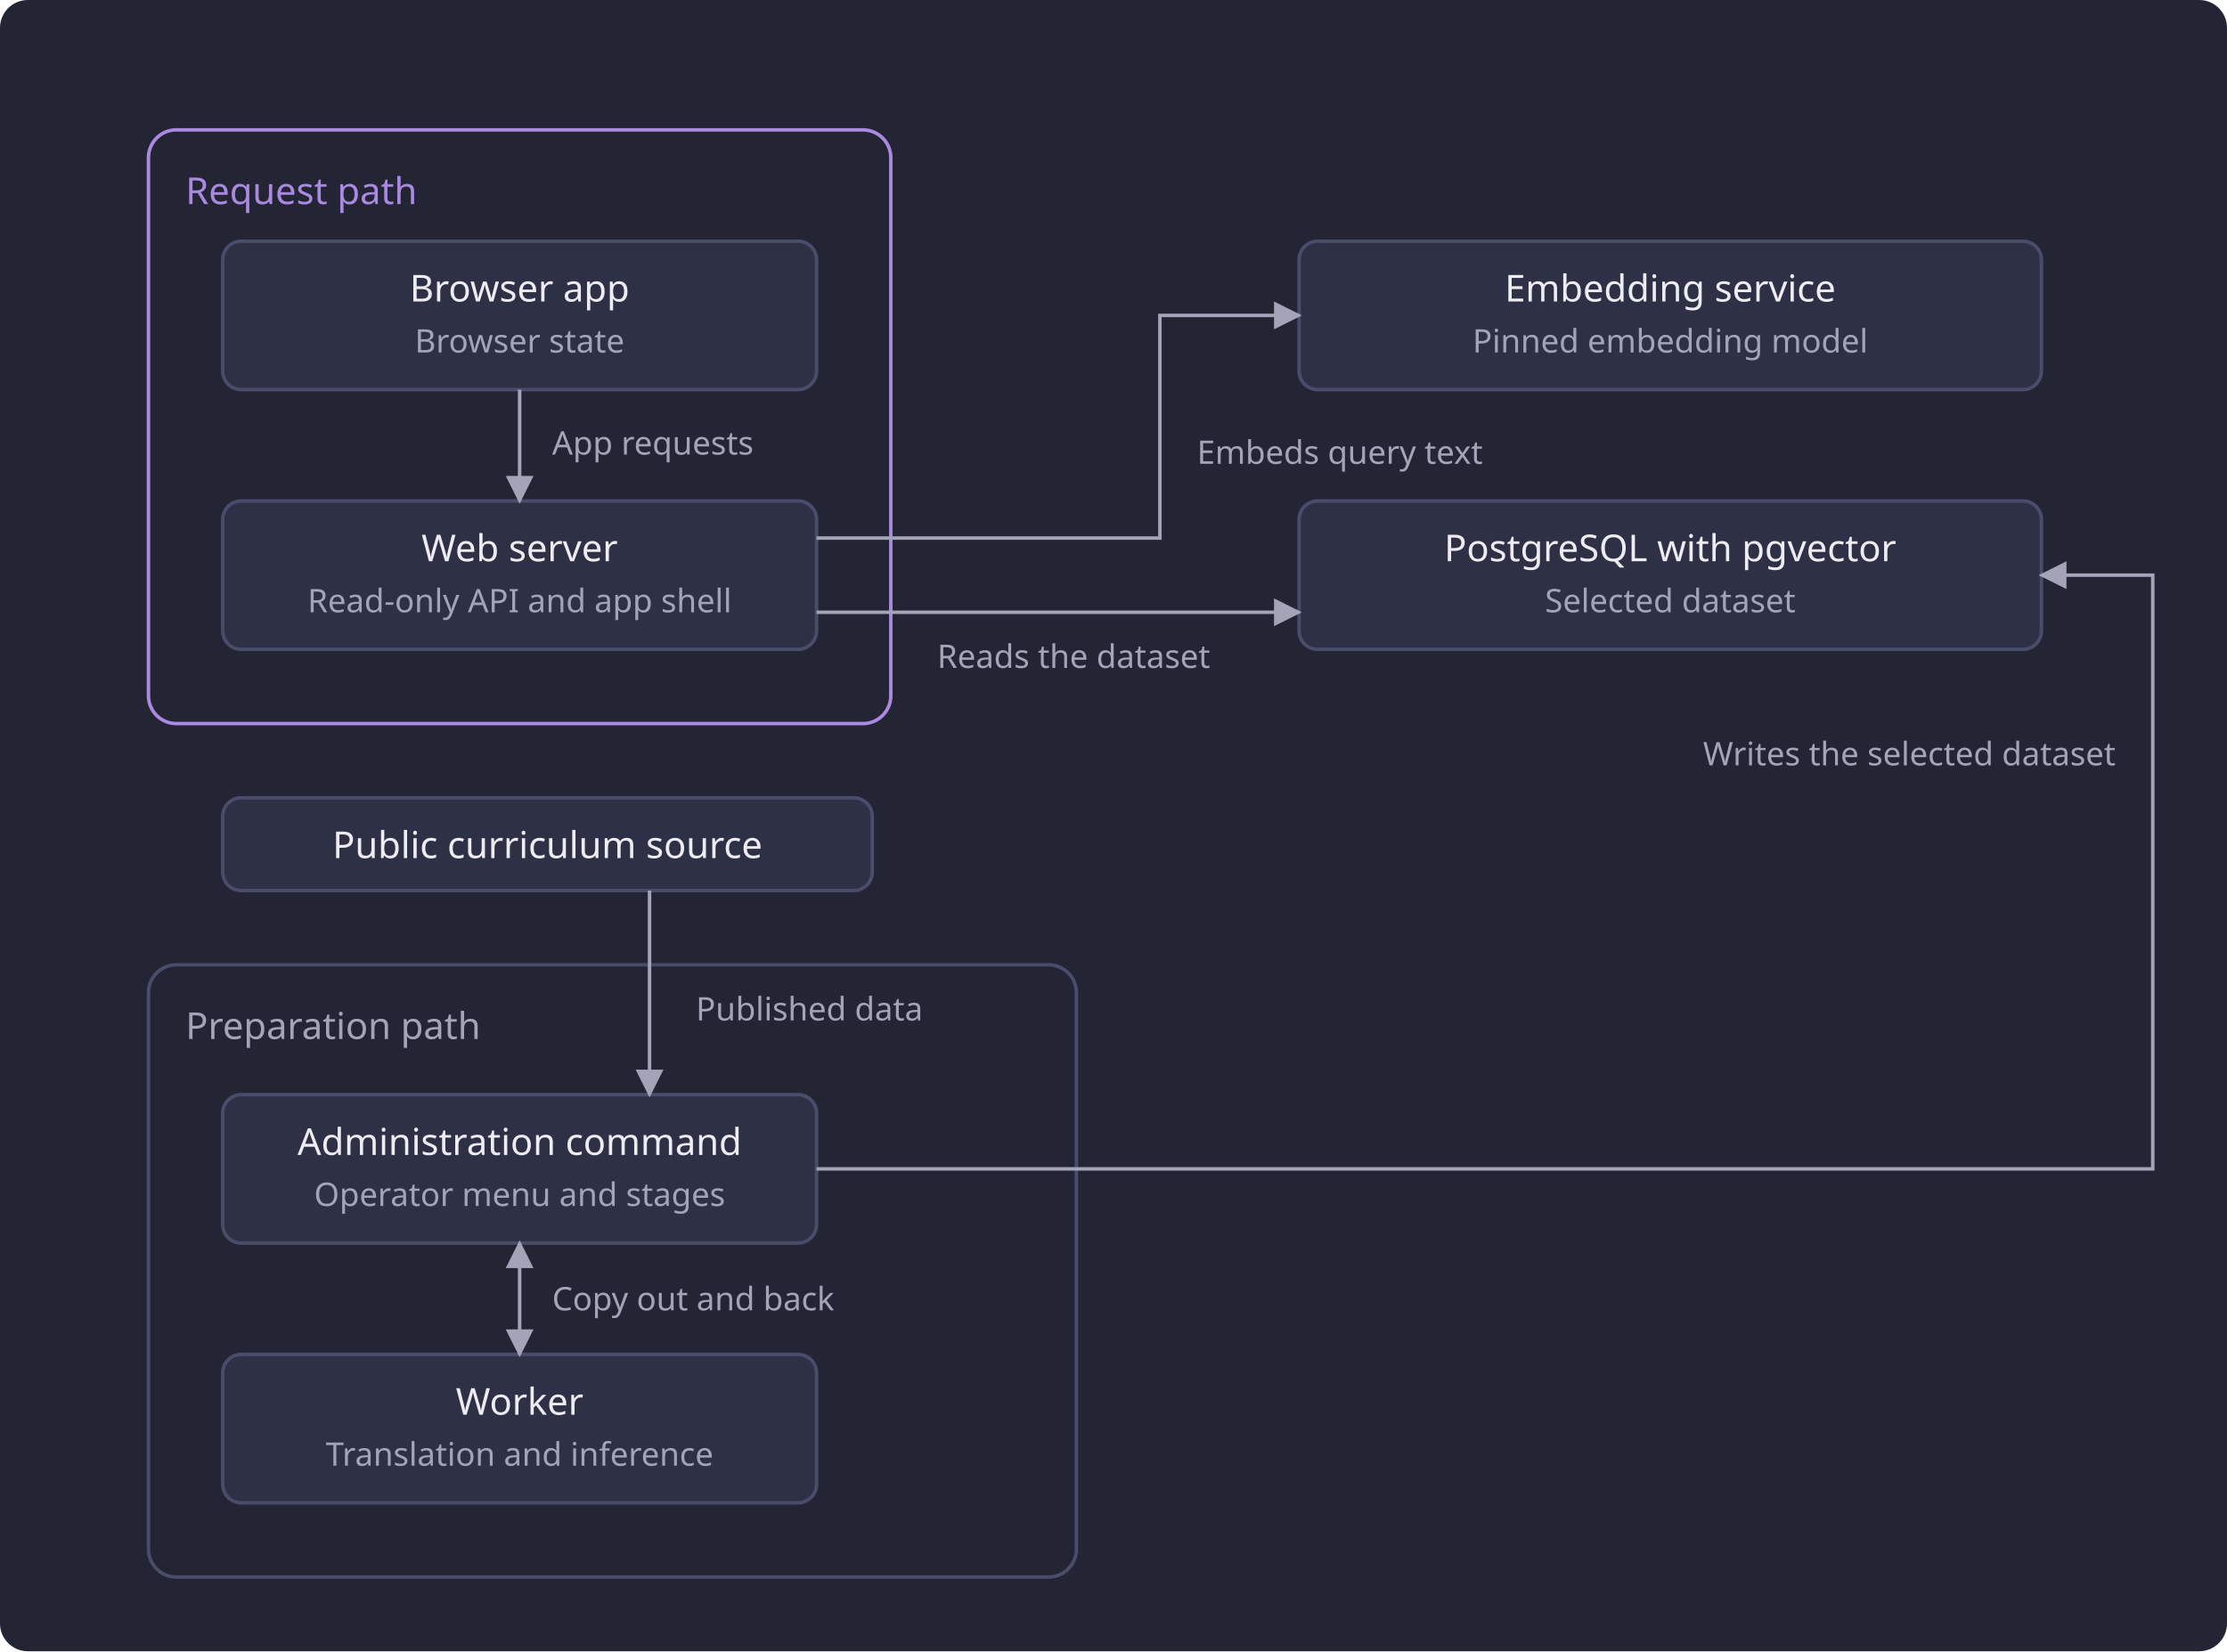
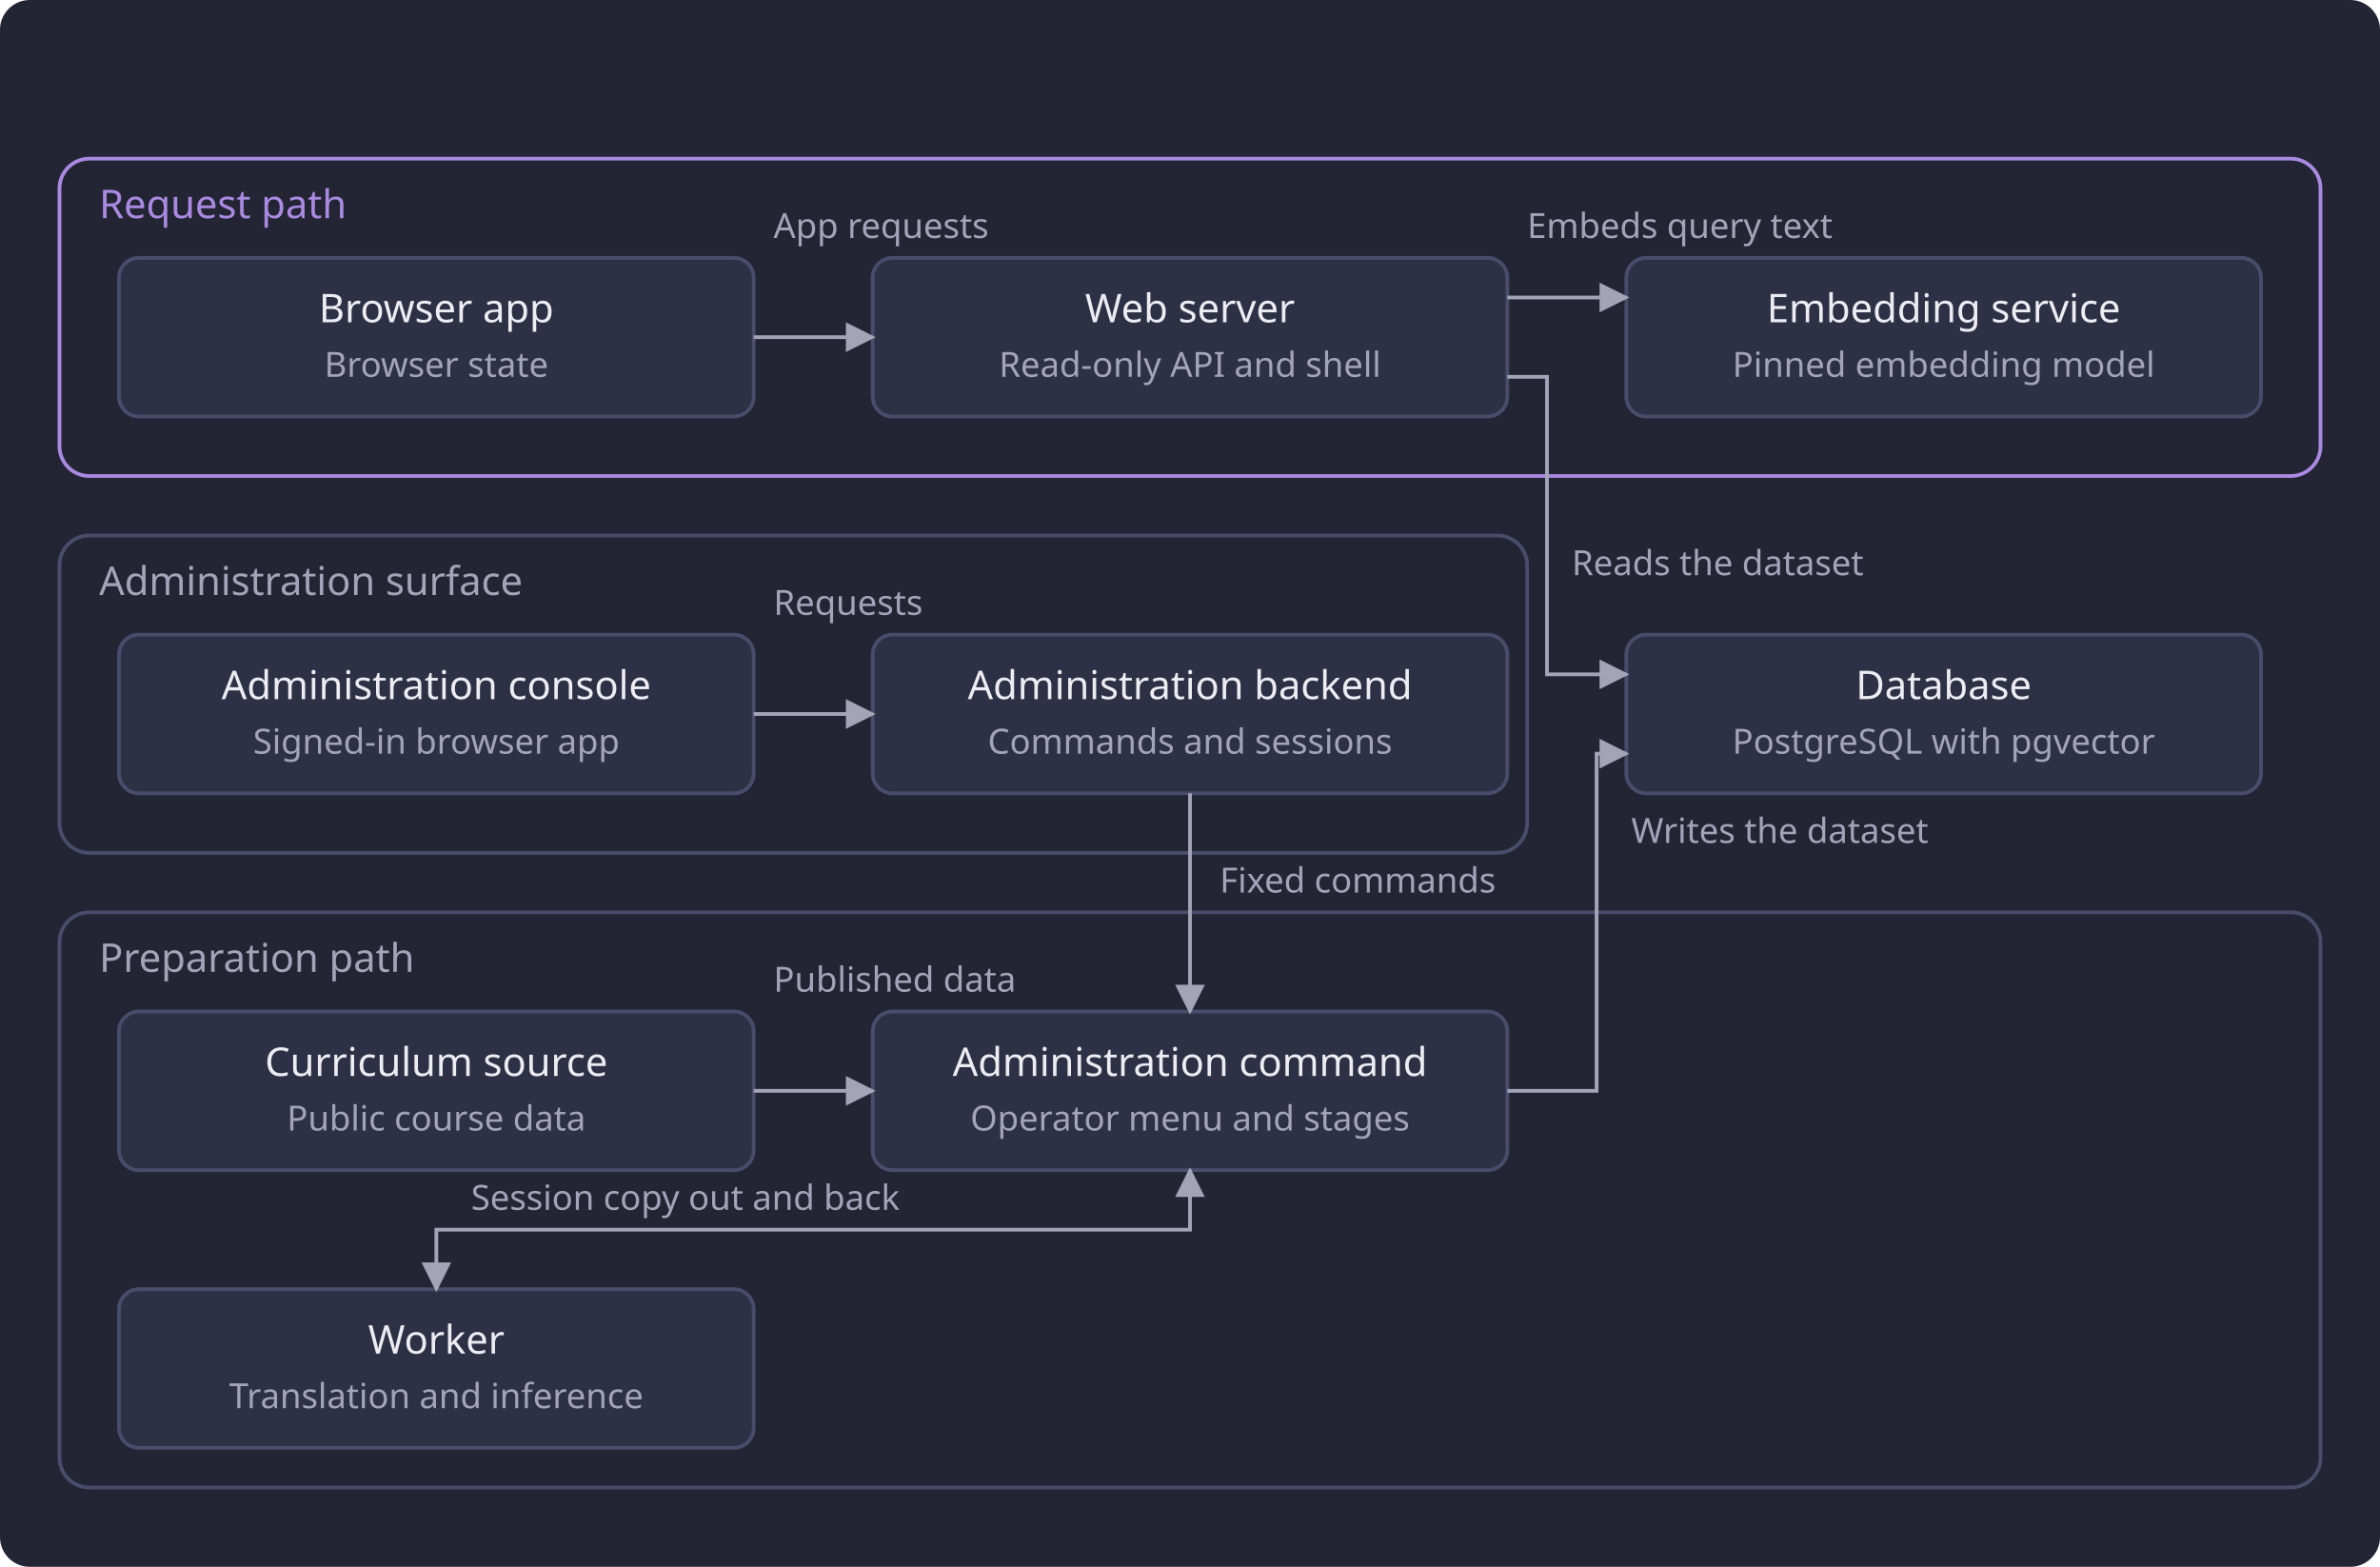
- <svg xmlns="http://www.w3.org/2000/svg" viewBox="0 0 960 712" role="img" aria-labelledby="t d" font-family="system-ui, sans-serif">
+ <svg xmlns="http://www.w3.org/2000/svg" viewBox="0 0 960 632" role="img" aria-labelledby="t d" font-family="system-ui, sans-serif">
  <defs>
    <marker id="arrow" viewBox="0 0 10 10" refX="9" refY="5" markerWidth="8" markerHeight="8" orient="auto-start-reverse">
      <path d="M0 0 L10 5 L0 10 z" fill="#a3a4b8" />
    </marker>
  </defs>
-   <rect width="960" height="712" rx="12" fill="#232434" />
-   <rect x="64" y="56" width="320" height="256" rx="12" fill="none" stroke="#a98ae0" stroke-width="1.5" />
-   <text x="80" y="88" font-size="16" fill="#a98ae0">Request path</text>
-   <rect x="96" y="104" width="256" height="64" rx="8" fill="#2e3045" stroke="#4a4c6b" stroke-width="1.5" />
-   <text x="224" y="130" text-anchor="middle" font-size="16" fill="#ececf2">Browser app</text>
-   <text x="224" y="152" text-anchor="middle" font-size="14" fill="#a3a4b8">Browser state</text>
-   <rect x="96" y="216" width="256" height="64" rx="8" fill="#2e3045" stroke="#4a4c6b" stroke-width="1.5" />
-   <text x="224" y="242" text-anchor="middle" font-size="16" fill="#ececf2">Web server</text>
-   <text x="224" y="264" text-anchor="middle" font-size="14" fill="#a3a4b8">Read-only API and app shell</text>
-   <rect x="560" y="104" width="320" height="64" rx="8" fill="#2e3045" stroke="#4a4c6b" stroke-width="1.5" />
-   <text x="720" y="130" text-anchor="middle" font-size="16" fill="#ececf2">Embedding service</text>
-   <text x="720" y="152" text-anchor="middle" font-size="14" fill="#a3a4b8">Pinned embedding model</text>
-   <rect x="560" y="216" width="320" height="64" rx="8" fill="#2e3045" stroke="#4a4c6b" stroke-width="1.5" />
-   <text x="720" y="242" text-anchor="middle" font-size="16" fill="#ececf2">PostgreSQL with pgvector</text>
-   <text x="720" y="264" text-anchor="middle" font-size="14" fill="#a3a4b8">Selected dataset</text>
-   <rect x="96" y="344" width="280" height="40" rx="8" fill="#2e3045" stroke="#4a4c6b" stroke-width="1.5" />
-   <text x="236" y="370" text-anchor="middle" font-size="16" fill="#ececf2">Public curriculum source</text>
-   <rect x="64" y="416" width="400" height="264" rx="12" fill="none" stroke="#4a4c6b" stroke-width="1.5" />
-   <text x="80" y="448" font-size="16" fill="#a3a4b8">Preparation path</text>
-   <rect x="96" y="472" width="256" height="64" rx="8" fill="#2e3045" stroke="#4a4c6b" stroke-width="1.5" />
-   <text x="224" y="498" text-anchor="middle" font-size="16" fill="#ececf2">Administration command</text>
-   <text x="224" y="520" text-anchor="middle" font-size="14" fill="#a3a4b8">Operator menu and stages</text>
-   <rect x="96" y="584" width="256" height="64" rx="8" fill="#2e3045" stroke="#4a4c6b" stroke-width="1.5" />
-   <text x="224" y="610" text-anchor="middle" font-size="16" fill="#ececf2">Worker</text>
-   <text x="224" y="632" text-anchor="middle" font-size="14" fill="#a3a4b8">Translation and inference</text>
-   <line x1="224" y1="168" x2="224" y2="216" stroke="#a3a4b8" stroke-width="1.5" marker-end="url(#arrow)" />
-   <text x="238" y="196" font-size="14" fill="#a3a4b8">App requests</text>
-   <polyline points="352,264 560,264" fill="none" stroke="#a3a4b8" stroke-width="1.5" marker-end="url(#arrow)" />
-   <text x="404" y="288" font-size="14" fill="#a3a4b8">Reads the dataset</text>
-   <polyline points="352,232 500,232 500,136 560,136" fill="none" stroke="#a3a4b8" stroke-width="1.5" marker-end="url(#arrow)" />
-   <text x="516" y="200" font-size="14" fill="#a3a4b8">Embeds query text</text>
-   <line x1="280" y1="384" x2="280" y2="472" stroke="#a3a4b8" stroke-width="1.5" marker-end="url(#arrow)" />
-   <text x="300" y="440" font-size="14" fill="#a3a4b8">Published data</text>
-   <line x1="224" y1="536" x2="224" y2="584" stroke="#a3a4b8" stroke-width="1.5" marker-start="url(#arrow)" marker-end="url(#arrow)" />
-   <text x="238" y="565" font-size="14" fill="#a3a4b8">Copy out and back</text>
-   <polyline points="352,504 928,504 928,248 880,248" fill="none" stroke="#a3a4b8" stroke-width="1.5" marker-end="url(#arrow)" />
-   <text x="912" y="330" text-anchor="end" font-size="14" fill="#a3a4b8">Writes the selected dataset</text>
+   <rect width="960" height="632" rx="12" fill="#232434" />
+   <rect x="24" y="64" width="912" height="128" rx="12" fill="none" stroke="#a98ae0" stroke-width="1.5" />
+   <text x="40" y="88" font-size="16" fill="#a98ae0">Request path</text>
+   <rect x="48" y="104" width="256" height="64" rx="8" fill="#2e3045" stroke="#4a4c6b" stroke-width="1.5" />
+   <text x="176" y="130" text-anchor="middle" font-size="16" fill="#ececf2">Browser app</text>
+   <text x="176" y="152" text-anchor="middle" font-size="14" fill="#a3a4b8">Browser state</text>
+   <rect x="352" y="104" width="256" height="64" rx="8" fill="#2e3045" stroke="#4a4c6b" stroke-width="1.5" />
+   <text x="480" y="130" text-anchor="middle" font-size="16" fill="#ececf2">Web server</text>
+   <text x="480" y="152" text-anchor="middle" font-size="14" fill="#a3a4b8">Read-only API and shell</text>
+   <rect x="656" y="104" width="256" height="64" rx="8" fill="#2e3045" stroke="#4a4c6b" stroke-width="1.5" />
+   <text x="784" y="130" text-anchor="middle" font-size="16" fill="#ececf2">Embedding service</text>
+   <text x="784" y="152" text-anchor="middle" font-size="14" fill="#a3a4b8">Pinned embedding model</text>
+   <rect x="24" y="216" width="592" height="128" rx="12" fill="none" stroke="#4a4c6b" stroke-width="1.5" />
+   <text x="40" y="240" font-size="16" fill="#a3a4b8">Administration surface</text>
+   <rect x="48" y="256" width="256" height="64" rx="8" fill="#2e3045" stroke="#4a4c6b" stroke-width="1.5" />
+   <text x="176" y="282" text-anchor="middle" font-size="16" fill="#ececf2">Administration console</text>
+   <text x="176" y="304" text-anchor="middle" font-size="14" fill="#a3a4b8">Signed-in browser app</text>
+   <rect x="352" y="256" width="256" height="64" rx="8" fill="#2e3045" stroke="#4a4c6b" stroke-width="1.5" />
+   <text x="480" y="282" text-anchor="middle" font-size="16" fill="#ececf2">Administration backend</text>
+   <text x="480" y="304" text-anchor="middle" font-size="14" fill="#a3a4b8">Commands and sessions</text>
+   <rect x="656" y="256" width="256" height="64" rx="8" fill="#2e3045" stroke="#4a4c6b" stroke-width="1.5" />
+   <text x="784" y="282" text-anchor="middle" font-size="16" fill="#ececf2">Database</text>
+   <text x="784" y="304" text-anchor="middle" font-size="14" fill="#a3a4b8">PostgreSQL with pgvector</text>
+   <rect x="24" y="368" width="912" height="232" rx="12" fill="none" stroke="#4a4c6b" stroke-width="1.5" />
+   <text x="40" y="392" font-size="16" fill="#a3a4b8">Preparation path</text>
+   <rect x="48" y="408" width="256" height="64" rx="8" fill="#2e3045" stroke="#4a4c6b" stroke-width="1.5" />
+   <text x="176" y="434" text-anchor="middle" font-size="16" fill="#ececf2">Curriculum source</text>
+   <text x="176" y="456" text-anchor="middle" font-size="14" fill="#a3a4b8">Public course data</text>
+   <rect x="352" y="408" width="256" height="64" rx="8" fill="#2e3045" stroke="#4a4c6b" stroke-width="1.5" />
+   <text x="480" y="434" text-anchor="middle" font-size="16" fill="#ececf2">Administration command</text>
+   <text x="480" y="456" text-anchor="middle" font-size="14" fill="#a3a4b8">Operator menu and stages</text>
+   <rect x="48" y="520" width="256" height="64" rx="8" fill="#2e3045" stroke="#4a4c6b" stroke-width="1.5" />
+   <text x="176" y="546" text-anchor="middle" font-size="16" fill="#ececf2">Worker</text>
+   <text x="176" y="568" text-anchor="middle" font-size="14" fill="#a3a4b8">Translation and inference</text>
+   <line x1="304" y1="136" x2="352" y2="136" stroke="#a3a4b8" stroke-width="1.5" marker-end="url(#arrow)" />
+   <text x="312" y="96" font-size="14" fill="#a3a4b8">App requests</text>
+   <line x1="608" y1="120" x2="656" y2="120" stroke="#a3a4b8" stroke-width="1.5" marker-end="url(#arrow)" />
+   <text x="616" y="96" font-size="14" fill="#a3a4b8">Embeds query text</text>
+   <polyline points="608,152 624,152 624,272 656,272" fill="none" stroke="#a3a4b8" stroke-width="1.5" marker-end="url(#arrow)" />
+   <text x="634" y="232" font-size="14" fill="#a3a4b8">Reads the dataset</text>
+   <line x1="304" y1="288" x2="352" y2="288" stroke="#a3a4b8" stroke-width="1.5" marker-end="url(#arrow)" />
+   <text x="312" y="248" font-size="14" fill="#a3a4b8">Requests</text>
+   <line x1="480" y1="320" x2="480" y2="408" stroke="#a3a4b8" stroke-width="1.5" marker-end="url(#arrow)" />
+   <text x="492" y="360" font-size="14" fill="#a3a4b8">Fixed commands</text>
+   <polyline points="608,440 644,440 644,304 656,304" fill="none" stroke="#a3a4b8" stroke-width="1.5" marker-end="url(#arrow)" />
+   <text x="658" y="340" font-size="14" fill="#a3a4b8">Writes the dataset</text>
+   <line x1="304" y1="440" x2="352" y2="440" stroke="#a3a4b8" stroke-width="1.5" marker-end="url(#arrow)" />
+   <text x="312" y="400" font-size="14" fill="#a3a4b8">Published data</text>
+   <polyline points="480,472 480,496 176,496 176,520" fill="none" stroke="#a3a4b8" stroke-width="1.5" marker-start="url(#arrow)" marker-end="url(#arrow)" />
+   <text x="190" y="488" font-size="14" fill="#a3a4b8">Session copy out and back</text>
</svg>
